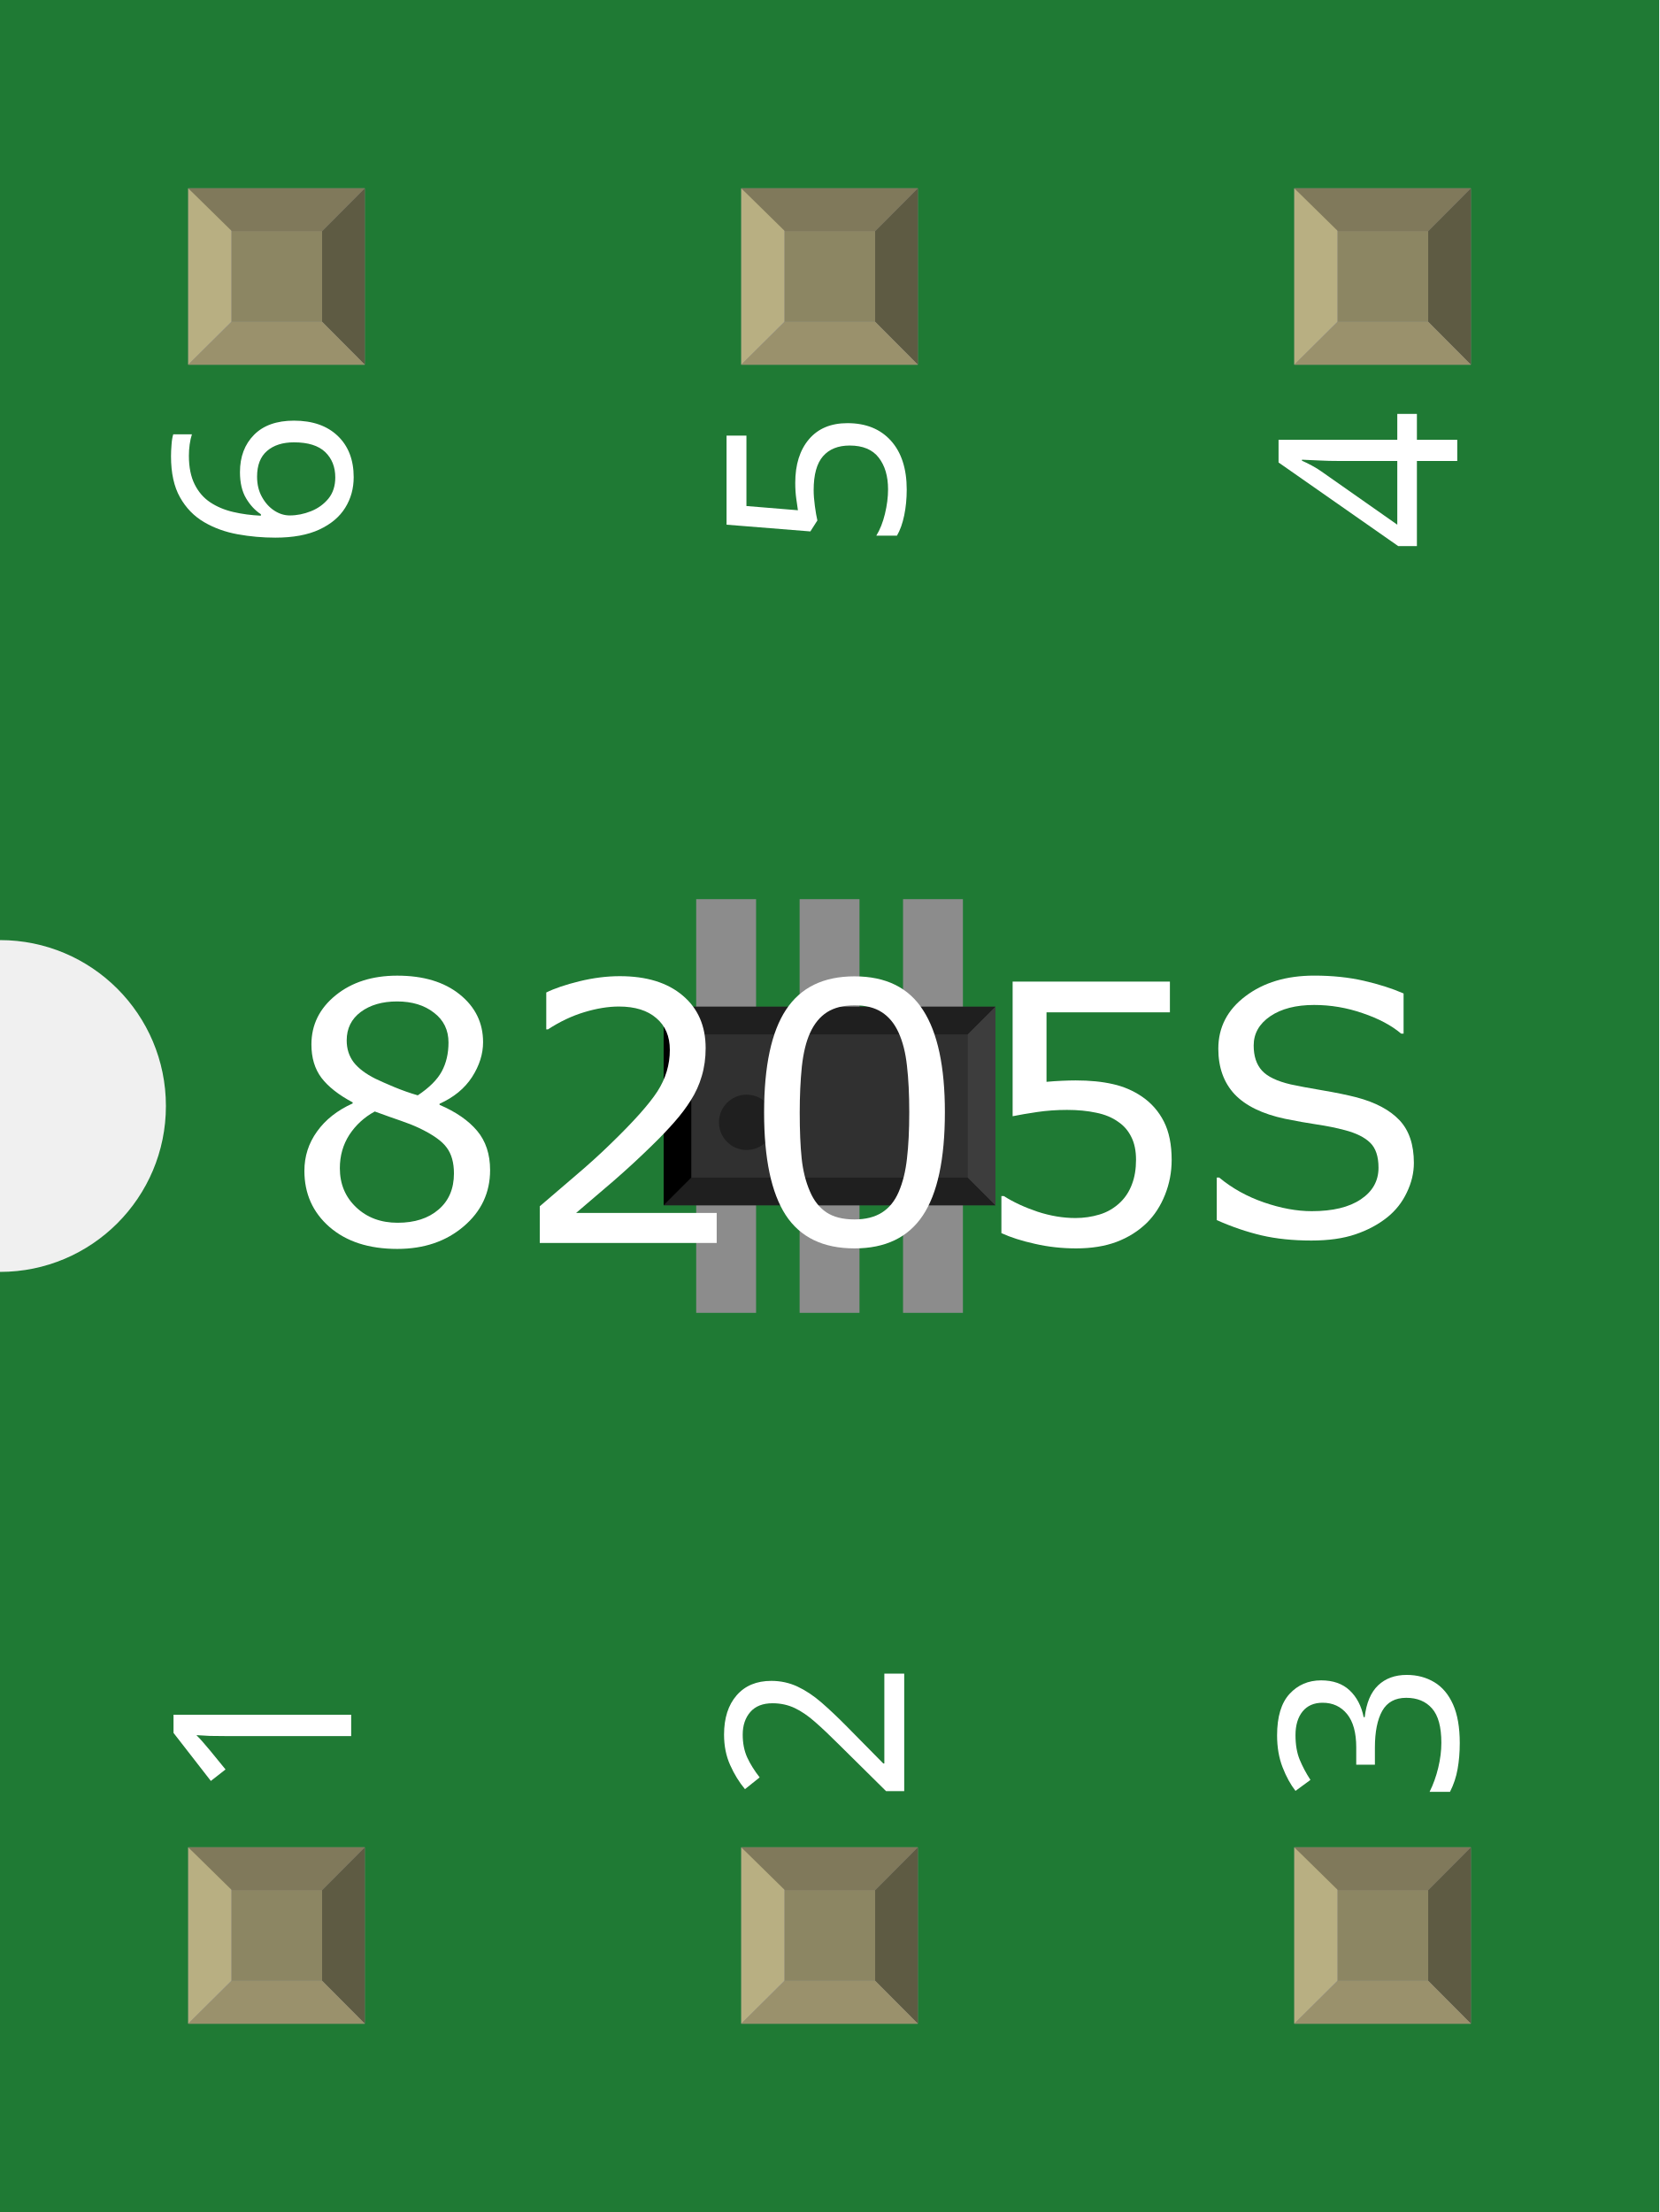
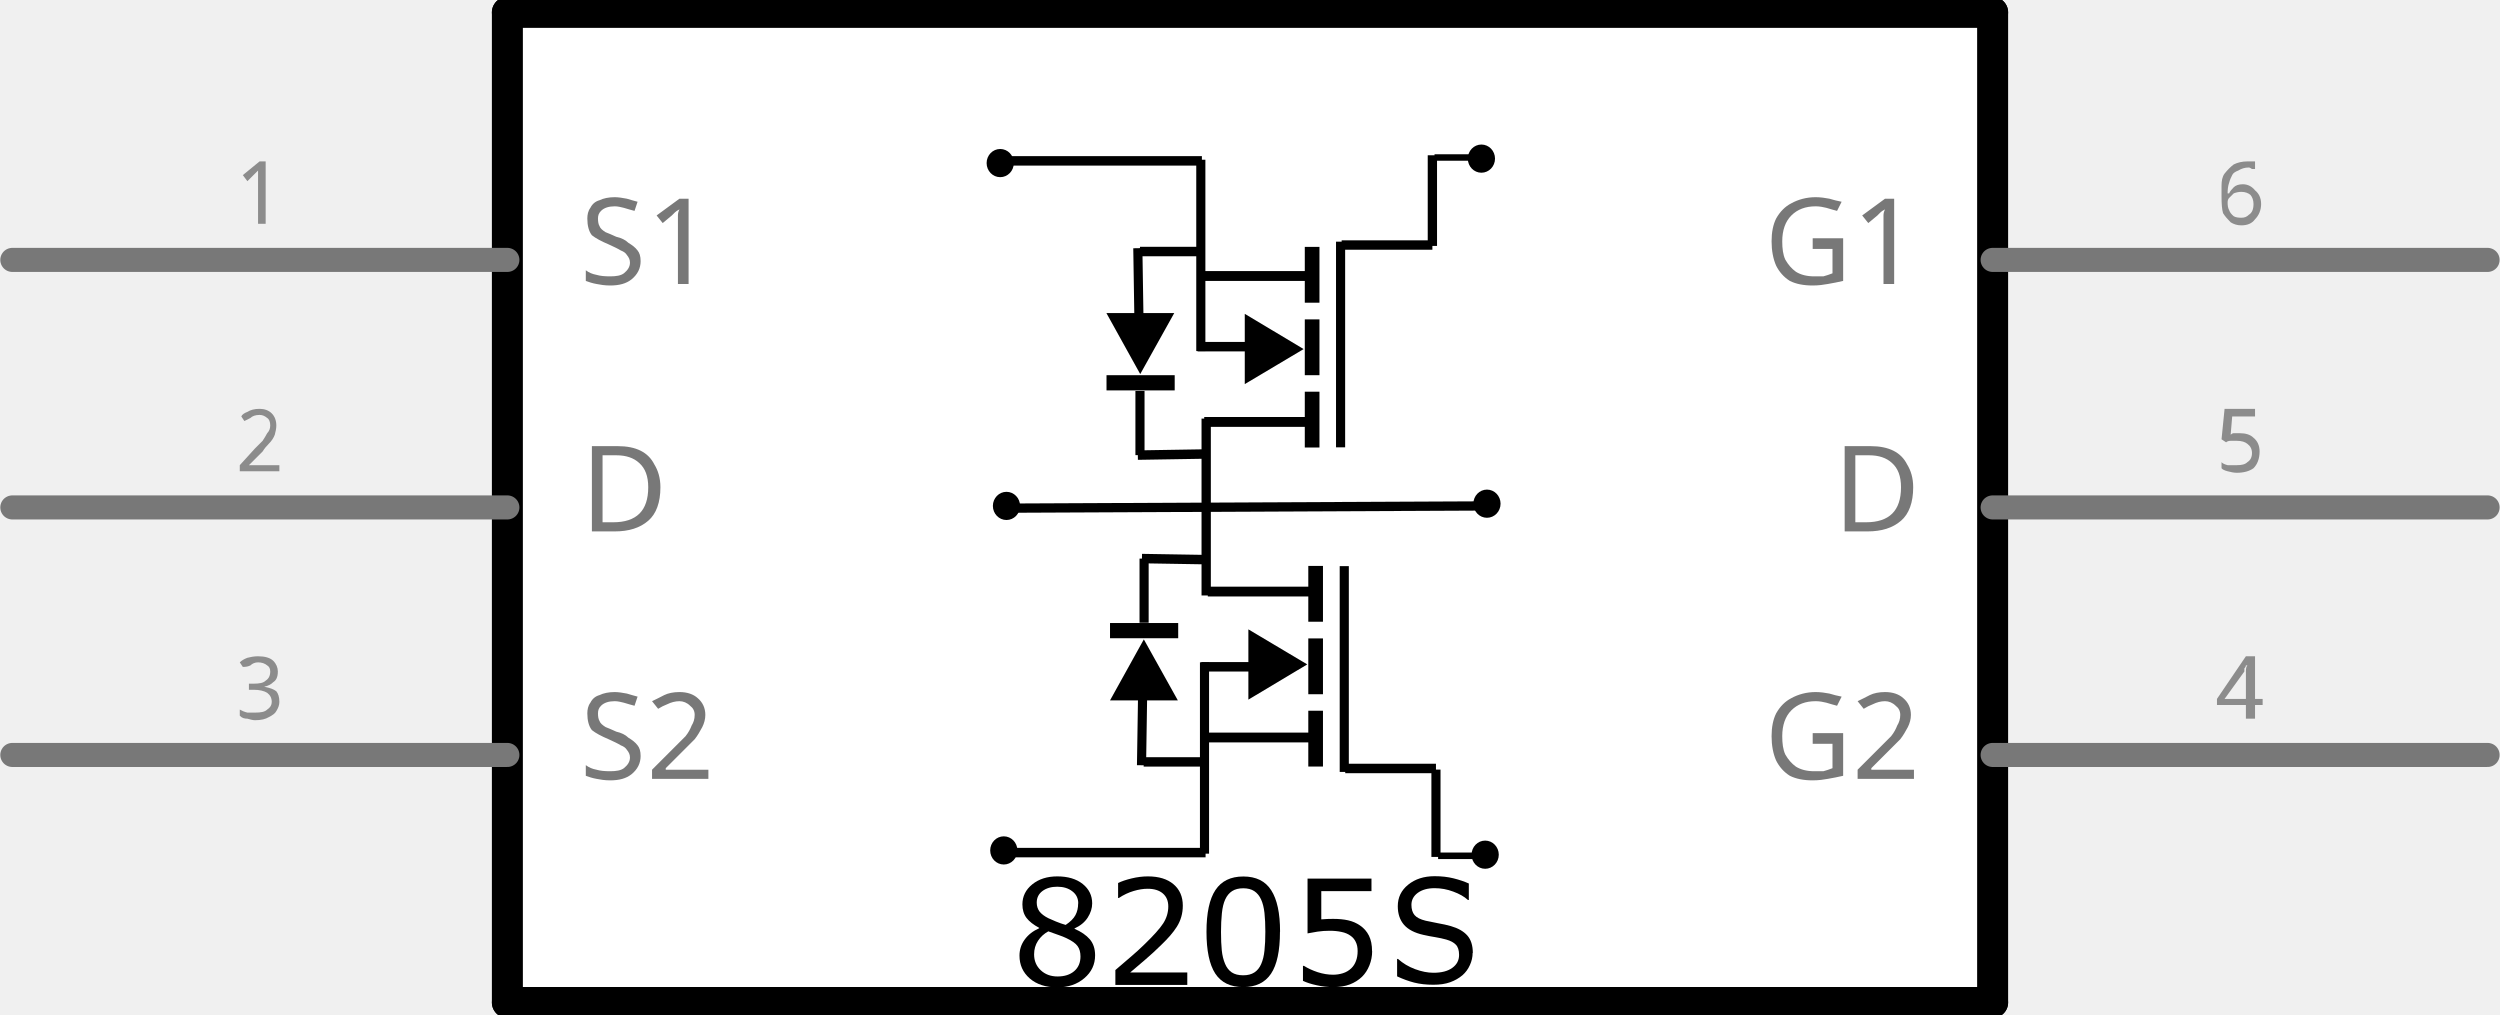
- <svg xmlns="http://www.w3.org/2000/svg" gorn="0" height="0.4in" id="svg193" version="1.2" viewBox="0 0 300 400" width="0.3in" x="0in" y="0in">
-   <defs id="defs197" />
-   <g gorn="0.1" id="breadboard">
-     <g gorn="0.1.0" id="icon">
-       <path d="M0,0L0,170A30,30 0 0 1 0,230L0,400L300,400L300,0L0,0z" fill="#1F7A34" gorn="0.1.0.0" id="path6" stroke="none" stroke-width="0" />
-       <g transform="translate(90,125.193)" id="g24">
-         <g gorn="0.1.0.1.0" id="g38">
-           <g gorn="0.1.0.1.0.0" id="g36">
-             <g transform="matrix(0.5, 0, 0, 0.5, 30, 37.4035)" id="g20">
-               <g gorn="0.1.0.1.0.0.0.0" id="g34">
-                 <g gorn="0.1.0.1.0.0.0.0.0" id="g32">
-                   <rect connectorname="3" fill="#8c8c8c" gorn="0.1.0.1.0.0.0.0.0.0" height="47.244" id="rect8" stroke="none" stroke-linecap="round" stroke-width="0" width="21.654" x="11.772" y="102.37" />
-                   <rect connectorname="2" fill="#8c8c8c" gorn="0.1.0.1.0.0.0.0.0.1" height="47.244" id="rect10" stroke="none" stroke-linecap="round" stroke-width="0" width="21.654" x="49.173" y="102.37" />
-                   <rect connectorname="1" fill="#8c8c8c" gorn="0.1.0.1.0.0.0.0.0.2" height="47.244" id="rect12" stroke="none" stroke-linecap="round" stroke-width="0" width="21.654" x="86.575" y="102.37" />
-                   <rect connectorname="6" fill="#8c8c8c" gorn="0.1.0.1.0.0.0.0.0.3" height="47.244" id="rect14" stroke="none" stroke-linecap="round" stroke-width="0" width="21.654" x="86.575" y="0" />
-                   <rect connectorname="4" fill="#8c8c8c" gorn="0.1.0.1.0.0.0.0.0.4" height="47.244" id="rect16" stroke="none" stroke-linecap="round" stroke-width="0" width="21.654" x="11.772" y="0" />
-                   <rect connectorname="5" fill="#8c8c8c" gorn="0.1.0.1.0.0.0.0.0.5" height="47.244" id="rect18" stroke="none" stroke-linecap="round" stroke-width="0" width="21.654" x="49.173" y="0" />
-                   <rect fill="#303030" gorn="0.1.0.1.0.0.0.0.0.6" height="71.811" id="rect20" stroke="none" stroke-width="0" width="120" x="0" y="38.902" />
-                   <polygon fill="#1f1f1f" gorn="0.1.0.1.0.0.0.0.0.7" id="polygon22" points="0,38.902 120,38.902 110,48.902 10,48.902" />
-                   <polygon fill="#1f1f1f" gorn="0.1.0.1.0.0.0.0.0.8" id="polygon24" points="0,110.713 120,110.713 110,100.713 10,100.713" />
-                   <polygon fill="#000000" gorn="0.1.0.1.0.0.0.0.0.9" id="polygon26" points="0,38.902 0,110.713 10,100.713 10,48.902" />
-                   <polygon fill="#3d3d3d" gorn="0.1.0.1.0.0.0.0.0.10" id="polygon28" points="120,38.902 120,110.713 110,100.713 110,48.902" />
-                   <circle cx="30" cy="80.713" fill="#1f1f1f" gorn="0.1.0.1.0.0.0.0.0.11" id="circle30" r="10" stroke="none" stroke-width="0" />
-                 </g>
-               </g>
-             </g>
-           </g>
-         </g>
+ <svg xmlns="http://www.w3.org/2000/svg" gorn="0" height="0.41in" id="svg52" version="1.2" viewBox="0 0 25.647 10.414" width="1.01in" x="0in" y="0in">
+   <defs id="defs56">
+     </defs>
+   <g gorn="0.2" id="schematic">
+     <rect class="interior rect" fill="#ffffff" gorn="0.2.0" height="10.16" id="rect4" stroke="none" stroke-width="0" width="15.24" x="5.18" y="0.124" />
+     <g aria-label="8205HA" class="text" gorn="0.2.1" id="label" style="font-size:1.499px;font-family:'Droid Sans';text-anchor:middle;stroke-width:0" transform="translate(0,8.345124)">
+       <path d="m 11.234,1.458 q 0,0.141 -0.111,0.235 -0.11,0.094 -0.277,0.094 -0.177,0 -0.283,-0.092 -0.105,-0.092 -0.105,-0.234 0,-0.091 0.053,-0.164 0.053,-0.074 0.149,-0.117 v -0.004 q -0.088,-0.047 -0.13,-0.102 -0.042,-0.056 -0.042,-0.139 0,-0.123 0.101,-0.205 0.101,-0.082 0.257,-0.082 0.163,0 0.261,0.078 0.097,0.078 0.097,0.199 0,0.074 -0.046,0.146 -0.046,0.071 -0.135,0.111 v 0.004 q 0.102,0.044 0.157,0.108 0.054,0.064 0.054,0.164 z M 11.061,0.925 q 0,-0.078 -0.061,-0.124 -0.06,-0.047 -0.154,-0.047 -0.092,0 -0.152,0.044 -0.059,0.044 -0.059,0.119 0,0.053 0.029,0.092 0.03,0.038 0.09,0.068 0.027,0.013 0.078,0.034 0.051,0.021 0.1,0.035 0.072,-0.048 0.1,-0.1 0.028,-0.052 0.028,-0.12 z m 0.023,0.546 q 0,-0.067 -0.03,-0.108 -0.029,-0.041 -0.116,-0.082 -0.034,-0.016 -0.075,-0.03 -0.041,-0.014 -0.109,-0.039 -0.066,0.036 -0.106,0.097 -0.04,0.061 -0.04,0.139 0,0.099 0.068,0.163 0.068,0.064 0.173,0.064 0.107,0 0.171,-0.055 0.064,-0.055 0.064,-0.151 z" gorn="0.2.1.0" id="path318" />
+       <path d="M 12.18,1.762 H 11.442 V 1.609 q 0.077,-0.066 0.154,-0.132 0.078,-0.066 0.144,-0.131 0.141,-0.136 0.193,-0.216 0.052,-0.081 0.052,-0.174 0,-0.085 -0.056,-0.133 -0.056,-0.048 -0.156,-0.048 -0.067,0 -0.144,0.023 -0.078,0.023 -0.152,0.072 h -0.007 v -0.154 q 0.052,-0.026 0.138,-0.047 0.087,-0.021 0.168,-0.021 0.168,0 0.263,0.081 0.095,0.081 0.095,0.219 0,0.062 -0.016,0.116 -0.015,0.053 -0.046,0.102 -0.029,0.045 -0.067,0.089 -0.038,0.044 -0.093,0.097 -0.078,0.077 -0.162,0.149 -0.083,0.072 -0.156,0.133 h 0.586 z" gorn="0.2.1.1" id="path320" />
+       <path d="m 13.131,1.216 q 0,0.294 -0.092,0.431 -0.092,0.137 -0.285,0.137 -0.196,0 -0.287,-0.139 -0.09,-0.139 -0.09,-0.428 0,-0.291 0.092,-0.429 0.092,-0.139 0.286,-0.139 0.196,0 0.286,0.141 0.091,0.141 0.091,0.425 z m -0.193,0.332 q 0.026,-0.059 0.034,-0.139 0.009,-0.081 0.009,-0.193 0,-0.111 -0.009,-0.193 -0.009,-0.082 -0.035,-0.139 -0.026,-0.056 -0.07,-0.085 -0.044,-0.029 -0.113,-0.029 -0.069,0 -0.114,0.029 -0.045,0.029 -0.071,0.086 -0.025,0.054 -0.034,0.141 -0.009,0.087 -0.009,0.191 0,0.114 0.008,0.191 0.008,0.077 0.034,0.138 0.024,0.057 0.068,0.087 0.045,0.03 0.118,0.03 0.069,0 0.114,-0.029 0.045,-0.029 0.07,-0.086 z" gorn="0.2.1.2" id="path322" />
+       <path d="m 14.077,1.415 q 0,0.076 -0.028,0.146 -0.028,0.07 -0.076,0.117 -0.053,0.051 -0.126,0.079 -0.072,0.027 -0.168,0.027 -0.089,0 -0.172,-0.019 -0.083,-0.018 -0.14,-0.045 v -0.154 h 0.01 q 0.06,0.038 0.141,0.065 0.081,0.026 0.158,0.026 0.052,0 0.1,-0.015 0.049,-0.015 0.087,-0.051 0.032,-0.031 0.048,-0.075 0.017,-0.044 0.017,-0.102 0,-0.056 -0.02,-0.095 -0.019,-0.039 -0.053,-0.062 -0.038,-0.028 -0.093,-0.039 -0.054,-0.012 -0.122,-0.012 -0.064,0 -0.124,0.009 -0.059,0.009 -0.102,0.018 V 0.671 h 0.656 v 0.128 H 13.555 V 1.089 q 0.031,-0.003 0.064,-0.004 0.033,-0.001 0.057,-0.001 0.089,0 0.155,0.015 0.067,0.015 0.122,0.053 0.059,0.04 0.091,0.104 0.032,0.064 0.032,0.16 z" gorn="0.2.1.3" id="path324" />
+       <path d="m 15.108,1.434 q 0,0.063 -0.028,0.124 -0.027,0.061 -0.076,0.104 -0.054,0.046 -0.126,0.072 -0.072,0.026 -0.173,0.026 -0.109,0 -0.196,-0.022 -0.086,-0.022 -0.176,-0.064 V 1.495 h 0.009 q 0.076,0.068 0.176,0.105 0.1,0.037 0.188,0.037 0.124,0 0.193,-0.05 0.07,-0.05 0.07,-0.133 0,-0.071 -0.033,-0.105 -0.032,-0.034 -0.099,-0.053 -0.051,-0.014 -0.11,-0.024 -0.059,-0.009 -0.125,-0.024 -0.134,-0.03 -0.198,-0.103 -0.064,-0.074 -0.064,-0.191 0,-0.135 0.107,-0.221 0.107,-0.087 0.271,-0.087 0.106,0 0.194,0.022 0.088,0.022 0.157,0.053 v 0.169 h -0.009 q -0.057,-0.052 -0.151,-0.086 -0.093,-0.035 -0.191,-0.035 -0.107,0 -0.173,0.048 -0.065,0.048 -0.065,0.123 0,0.067 0.032,0.105 0.032,0.038 0.114,0.058 0.043,0.01 0.123,0.025 0.08,0.014 0.135,0.03 0.112,0.032 0.169,0.096 0.057,0.064 0.057,0.18 z" id="path407" style="stroke-width:0" />
+     </g>
+     <g id="g12933" transform="matrix(1.836315,0,0,1.902689,-10.69937,-4.135475)">
+       <rect style="opacity:1;fill:#000000;fill-rule:evenodd;stroke-width:0.204;stroke-linejoin:round;stroke-miterlimit:3.9" id="rect1339" width="0.082" height="0.301" x="13.116" y="3.505" />
+       <rect style="font-size:1.499px;font-family:'Droid Sans';text-anchor:middle;fill:#000000;fill-rule:evenodd;stroke-width:0.204;stroke-linejoin:round;stroke-miterlimit:3.9" id="rect1339-6" width="0.082" height="0.301" x="13.116" y="4.286" />
+       <rect style="font-size:1.499px;font-family:'Droid Sans';text-anchor:middle;fill:#000000;fill-rule:evenodd;stroke-width:0.204;stroke-linejoin:round;stroke-miterlimit:3.9" id="rect1339-3" width="0.082" height="0.301" x="13.116" y="3.896" />
+       <path style="opacity:1;fill:#000000;fill-rule:evenodd;stroke-width:0.254;stroke-linejoin:round;stroke-miterlimit:3.9" id="path1480" d="M 7.809,-4.548 7.48,-4.359 V -4.738 Z" transform="translate(5.300585,8.604099)" />
+       <rect style="font-size:1.499px;font-family:'Droid Sans';text-anchor:middle;fill:#000000;fill-rule:evenodd;stroke-width:0.23;stroke-linejoin:round;stroke-miterlimit:3.9" id="rect1339-3-0" width="0.082" height="0.381" x="4.197" y="-12.389" transform="rotate(90)" />
+       <path style="font-size:1.499px;font-family:'Droid Sans';text-anchor:middle;fill:#000000;fill-rule:evenodd;stroke-width:0.254;stroke-linejoin:round;stroke-miterlimit:3.9" id="path1480-9" d="M 7.809,-4.548 7.48,-4.359 V -4.738 Z" transform="rotate(90,5.6332,2.015225)" />
+       <path style="opacity:1;fill:#000000;fill-rule:evenodd;stroke:#000000;stroke-width:0.051;stroke-linejoin:round;stroke-miterlimit:3.9;stroke-dasharray:none" d="M 12.535,3.035 V 4.067" id="path1835" />
+       <path style="opacity:1;fill:#000000;fill-rule:evenodd;stroke:#000000;stroke-width:0.051;stroke-linejoin:round;stroke-miterlimit:3.9;stroke-dasharray:none" d="m 12.517,4.043 h 0.286" id="path2401" />
+       <path style="opacity:1;fill:#000000;fill-rule:evenodd;stroke:#000000;stroke-width:0.051;stroke-linejoin:round;stroke-miterlimit:3.9;stroke-dasharray:none" d="m 12.541,3.041 h -1.115" id="path4690" />
+       <path style="opacity:1;fill:#000000;fill-rule:evenodd;stroke:#000000;stroke-width:0.051;stroke-linejoin:round;stroke-miterlimit:3.9;stroke-dasharray:none" d="M 13.316,3.477 V 4.586" id="path4692" />
+       <path style="opacity:1;fill:#000000;fill-rule:evenodd;stroke:#000000;stroke-width:0.051;stroke-linejoin:round;stroke-miterlimit:3.9;stroke-dasharray:none" d="M 12.529,3.53 H 12.195" id="path6199" />
+       <path style="opacity:1;fill:#000000;fill-rule:evenodd;stroke:#000000;stroke-width:0.051;stroke-linejoin:round;stroke-miterlimit:3.9;stroke-dasharray:none" d="m 12.183,3.512 0.006,0.37" id="path6203" />
+       <path style="opacity:1;fill:#000000;fill-rule:evenodd;stroke:#000000;stroke-width:0.051;stroke-linejoin:round;stroke-miterlimit:3.9;stroke-dasharray:none" d="m 13.322,3.495 h 0.507" id="path7712" />
+       <path style="opacity:1;fill:#000000;fill-rule:evenodd;stroke:#000000;stroke-width:0.052;stroke-linejoin:round;stroke-miterlimit:3.9;stroke-dasharray:none" d="M 13.829,3.5 V 3.011" id="path7716" />
+       <path style="opacity:1;fill:#000000;fill-rule:evenodd;stroke:#000000;stroke-width:0.035;stroke-linejoin:round;stroke-miterlimit:3.9;stroke-dasharray:none" d="m 13.841,3.023 h 0.239" id="path7718" />
+       <circle id="path8504" style="fill:#000000;stroke:none;stroke-width:0.265" cx="11.414" cy="3.053" r="0.076" />
+       <circle id="path8506" style="fill:#000000;stroke:none;stroke-width:0.265" cx="14.103" cy="3.029" r="0.076" />
+       <path style="opacity:1;fill:#000000;fill-rule:evenodd;stroke:#000000;stroke-width:0.053;stroke-linejoin:round;stroke-miterlimit:3.9;stroke-dasharray:none" d="m 12.553,3.662 h 0.567" id="path9294" />
+       <path style="fill:#000000;fill-rule:evenodd;stroke:#000000;stroke-width:0.053;stroke-linejoin:round;stroke-miterlimit:3.9;stroke-dasharray:none" d="m 12.554,4.449 h 0.567" id="path9294-7" />
+       <g aria-label="8205HA" class="text" gorn="0.2.1" id="label-2" style="font-size:1.499px;font-family:'Droid Sans';text-anchor:middle;stroke-width:0" transform="translate(-3.618414,-4.155384)">
+         <rect style="opacity:1;fill:#000000;fill-rule:evenodd;stroke-width:0.204;stroke-linejoin:round;stroke-miterlimit:3.9" id="rect1339-68" width="0.082" height="0.301" x="16.754" y="-10.463" transform="scale(1,-1)" />
+         <rect style="font-size:1.499px;font-family:'Droid Sans';text-anchor:middle;fill:#000000;fill-rule:evenodd;stroke-width:0.204;stroke-linejoin:round;stroke-miterlimit:3.9" id="rect1339-6-3" width="0.082" height="0.301" x="16.754" y="-9.682" transform="scale(1,-1)" />
+         <rect style="font-size:1.499px;font-family:'Droid Sans';text-anchor:middle;fill:#000000;fill-rule:evenodd;stroke-width:0.204;stroke-linejoin:round;stroke-miterlimit:3.9" id="rect1339-3-1" width="0.082" height="0.301" x="16.754" y="-10.073" transform="scale(1,-1)" />
+         <path style="opacity:1;fill:#000000;fill-rule:evenodd;stroke-width:0.254;stroke-linejoin:round;stroke-miterlimit:3.9" id="path1480-99" d="M 7.809,-4.548 7.48,-4.359 V -4.738 Z" transform="matrix(1,0,0,-1,8.939156,5.364121)" />
+         <rect style="font-size:1.499px;font-family:'Droid Sans';text-anchor:middle;fill:#000000;fill-rule:evenodd;stroke-width:0.23;stroke-linejoin:round;stroke-miterlimit:3.9" id="rect1339-3-0-3" width="0.082" height="0.381" x="-9.771" y="-16.027" transform="matrix(0,-1,-1,0,0,0)" />
+         <path style="font-size:1.499px;font-family:'Droid Sans';text-anchor:middle;fill:#000000;fill-rule:evenodd;stroke-width:0.254;stroke-linejoin:round;stroke-miterlimit:3.9" id="path1480-9-0" d="M 7.809,-4.548 7.48,-4.359 V -4.738 Z" transform="matrix(0,-1,-1,0,11.287,17.5862)" />
+         <path style="opacity:1;fill:#000000;fill-rule:evenodd;stroke:#000000;stroke-width:0.051;stroke-linejoin:round;stroke-miterlimit:3.9;stroke-dasharray:none" d="M 16.174,10.933 V 9.901" id="path1835-4" />
+         <path style="opacity:1;fill:#000000;fill-rule:evenodd;stroke:#000000;stroke-width:0.051;stroke-linejoin:round;stroke-miterlimit:3.9;stroke-dasharray:none" d="m 16.156,9.925 h 0.286" id="path2401-3" />
+         <path style="opacity:1;fill:#000000;fill-rule:evenodd;stroke:#000000;stroke-width:0.051;stroke-linejoin:round;stroke-miterlimit:3.9;stroke-dasharray:none" d="m 16.18,10.927 h -1.115" id="path4690-1" />
+         <path style="opacity:1;fill:#000000;fill-rule:evenodd;stroke:#000000;stroke-width:0.051;stroke-linejoin:round;stroke-miterlimit:3.9;stroke-dasharray:none" d="M 16.955,10.492 V 9.382" id="path4692-6" />
+         <path style="opacity:1;fill:#000000;fill-rule:evenodd;stroke:#000000;stroke-width:0.051;stroke-linejoin:round;stroke-miterlimit:3.9;stroke-dasharray:none" d="M 16.168,10.438 H 15.834" id="path6199-2" />
+         <path style="opacity:1;fill:#000000;fill-rule:evenodd;stroke:#000000;stroke-width:0.051;stroke-linejoin:round;stroke-miterlimit:3.9;stroke-dasharray:none" d="m 15.822,10.456 0.006,-0.37" id="path6203-1" />
      </g>
-       <g aria-label="8205HA" gorn="0.1.0.2" id="label" style="font-size:65px;font-family:OCRA;fill:#ffffff;stroke-width:0" transform="translate(20.25316,-0.3894839)">
-         <path d="m 68.366,211.983 q 0,6.125 -4.792,10.188 -4.761,4.062 -11.997,4.062 -7.681,0 -12.251,-3.967 -4.539,-3.967 -4.539,-10.156 0,-3.936 2.285,-7.109 2.285,-3.206 6.443,-5.078 v -0.19 q -3.809,-2.031 -5.649,-4.443 -1.809,-2.412 -1.809,-6.03 0,-5.332 4.38,-8.887 4.38,-3.555 11.14,-3.555 7.078,0 11.299,3.396 4.221,3.396 4.221,8.633 0,3.206 -2,6.316 -2,3.079 -5.872,4.824 v 0.19 q 4.443,1.904 6.792,4.697 2.349,2.793 2.349,7.109 z m -7.522,-23.074 q 0,-3.396 -2.634,-5.396 -2.603,-2.031 -6.665,-2.031 -3.999,0 -6.57,1.904 -2.539,1.904 -2.539,5.142 0,2.285 1.27,3.967 1.301,1.65 3.904,2.952 1.174,0.571 3.364,1.492 2.222,0.92 4.316,1.523 3.142,-2.095 4.348,-4.348 1.206,-2.253 1.206,-5.205 z m 0.984,23.677 q 0,-2.92 -1.301,-4.666 -1.27,-1.777 -5.015,-3.555 -1.492,-0.698 -3.269,-1.301 -1.777,-0.603 -4.729,-1.682 -2.856,1.555 -4.602,4.221 -1.714,2.666 -1.714,6.03 0,4.285 2.952,7.078 2.952,2.793 7.49,2.793 4.634,0 7.395,-2.38 2.793,-2.38 2.793,-6.538 z" gorn="0.1.0.2.0" id="path384" />
-         <path d="M 109.341,225.154 H 77.348 v -6.633 q 3.333,-2.856 6.665,-5.713 3.364,-2.856 6.252,-5.681 6.094,-5.903 8.347,-9.363 2.253,-3.491 2.253,-7.522 0,-3.682 -2.444,-5.745 -2.412,-2.095 -6.76,-2.095 -2.888,0 -6.252,1.016 -3.364,1.016 -6.57,3.11 h -0.317 v -6.665 q 2.253,-1.111 5.999,-2.031 3.777,-0.92 7.3,-0.92 7.268,0 11.394,3.523 4.126,3.491 4.126,9.49 0,2.698 -0.698,5.046 -0.667,2.317 -2,4.412 -1.238,1.968 -2.92,3.872 -1.65,1.904 -4.031,4.221 -3.396,3.333 -7.014,6.475 -3.618,3.11 -6.76,5.776 h 25.422 z" gorn="0.1.0.2.1" id="path386" />
-         <path d="m 150.6,201.509 q 0,12.727 -3.999,18.694 -3.967,5.935 -12.346,5.935 -8.506,0 -12.441,-6.03 -3.904,-6.03 -3.904,-18.535 0,-12.6 3.967,-18.599 3.967,-6.03 12.378,-6.03 8.506,0 12.41,6.125 3.936,6.094 3.936,18.44 z m -8.347,14.409 q 1.111,-2.571 1.492,-6.03 0.413,-3.491 0.413,-8.379 0,-4.824 -0.413,-8.379 -0.381,-3.555 -1.523,-6.03 -1.111,-2.444 -3.047,-3.682 -1.904,-1.238 -4.919,-1.238 -2.983,0 -4.951,1.238 -1.936,1.238 -3.079,3.745 -1.079,2.349 -1.492,6.125 -0.381,3.777 -0.381,8.284 0,4.951 0.349,8.284 0.349,3.333 1.492,5.967 1.047,2.476 2.952,3.777 1.936,1.301 5.11,1.301 2.983,0 4.951,-1.238 1.968,-1.238 3.047,-3.745 z" gorn="0.1.0.2.2" id="path388" />
-         <path d="m 191.606,210.142 q 0,3.301 -1.206,6.316 -1.206,3.015 -3.301,5.078 -2.285,2.222 -5.459,3.428 -3.142,1.174 -7.3,1.174 -3.872,0 -7.458,-0.825 -3.586,-0.793 -6.062,-1.936 v -6.697 h 0.444 q 2.603,1.65 6.094,2.825 3.491,1.143 6.855,1.143 2.253,0 4.348,-0.635 2.126,-0.635 3.777,-2.222 1.396,-1.365 2.095,-3.269 0.73,-1.904 0.73,-4.412 0,-2.444 -0.857,-4.126 -0.825,-1.682 -2.317,-2.698 -1.65,-1.206 -4.031,-1.682 -2.349,-0.508 -5.269,-0.508 -2.793,0 -5.396,0.381 -2.571,0.381 -4.443,0.762 v -24.343 h 28.438 v 5.554 h -22.312 v 12.568 q 1.365,-0.127 2.793,-0.19 1.428,-0.064 2.476,-0.064 3.84,0 6.729,0.667 2.888,0.635 5.3,2.285 2.539,1.746 3.936,4.507 1.396,2.761 1.396,6.919 z" gorn="0.1.0.2.3" id="path390" />
-         <path d="m 235.403,210.684 q 0,2.701 -1.273,5.34 -1.242,2.639 -3.508,4.471 -2.484,1.987 -5.806,3.105 -3.291,1.118 -7.948,1.118 -4.999,0 -9.004,-0.931 -3.974,-0.931 -8.103,-2.763 v -7.7 h 0.435 q 3.508,2.918 8.103,4.502 4.595,1.583 8.631,1.583 5.713,0 8.88,-2.142 3.198,-2.142 3.198,-5.713 0,-3.074 -1.521,-4.533 -1.49,-1.459 -4.564,-2.266 -2.329,-0.621 -5.061,-1.025 -2.701,-0.404 -5.744,-1.025 -6.147,-1.304 -9.128,-4.44 -2.949,-3.167 -2.949,-8.228 0,-5.806 4.905,-9.5 4.905,-3.726 12.45,-3.726 4.874,0 8.942,0.931 4.067,0.931 7.203,2.297 v 7.265 h -0.435 q -2.639,-2.235 -6.955,-3.695 -4.285,-1.49 -8.786,-1.49 -4.937,0 -7.948,2.049 -2.981,2.049 -2.981,5.278 0,2.887 1.49,4.533 1.49,1.646 5.247,2.515 1.987,0.435 5.651,1.056 3.664,0.621 6.209,1.273 5.154,1.366 7.762,4.129 2.608,2.763 2.608,7.731 z" id="path591" />
-       </g>
-       <g transform="translate(63.5,326.05)" id="g41">
-         <g gorn="0.1.0.3.0" id="g49">
-           <g gorn="0.1.0.3.0.0" id="g47">
-             <g transform="rotate(-90)" id="g37">
-               <g gorn="0.1.0.3.0.0.0.0" id="g45">
-                 <g gorn="0.1.0.3.0.0.0.0.0" id="g43">
-                   <text fill="white" font-family="OCRA" font-size="45" gorn="0.1.0.3.0.0.0.0.0.0" id="text41" stroke="none" stroke-width="0" text-anchor="start" x="0" y="0">1</text>
-                 </g>
-               </g>
-             </g>
-           </g>
-         </g>
-       </g>
-       <g transform="translate(63.5,73.95)" id="g50">
-         <g gorn="0.1.0.4.0" id="g59">
-           <g gorn="0.1.0.4.0.0" id="g57">
-             <g transform="rotate(-90)" id="g46">
-               <g gorn="0.1.0.4.0.0.0.0" id="g55">
-                 <g gorn="0.1.0.4.0.0.0.0.0" id="g53">
-                   <text fill="white" font-family="OCRA" font-size="45" gorn="0.1.0.4.0.0.0.0.0.0" id="text51" stroke="none" stroke-width="0" text-anchor="end" x="0" y="0">6</text>
-                 </g>
-               </g>
-             </g>
-           </g>
-         </g>
-       </g>
-       <g transform="translate(163.5,326.05)" id="g60">
-         <g gorn="0.1.0.5.0" id="g69">
-           <g gorn="0.1.0.5.0.0" id="g67">
-             <g transform="rotate(-90)" id="g56">
-               <g gorn="0.1.0.5.0.0.0.0" id="g65">
-                 <g gorn="0.1.0.5.0.0.0.0.0" id="g63">
-                   <text fill="white" font-family="OCRA" font-size="45" gorn="0.1.0.5.0.0.0.0.0.0" id="text61" stroke="none" stroke-width="0" text-anchor="start" x="0" y="0">2</text>
-                 </g>
-               </g>
-             </g>
-           </g>
-         </g>
-       </g>
-       <g transform="translate(163.5,73.95)" id="g70">
-         <g gorn="0.1.0.6.0" id="g79">
-           <g gorn="0.1.0.6.0.0" id="g77">
-             <g transform="rotate(-90)" id="g66">
-               <g gorn="0.1.0.6.0.0.0.0" id="g75">
-                 <g gorn="0.1.0.6.0.0.0.0.0" id="g73">
-                   <text fill="white" font-family="OCRA" font-size="45" gorn="0.1.0.6.0.0.0.0.0.0" id="text71" stroke="none" stroke-width="0" text-anchor="end" x="0" y="0">5</text>
-                 </g>
-               </g>
-             </g>
-           </g>
-         </g>
-       </g>
-       <g transform="translate(263.5,326.05)" id="g80">
-         <g gorn="0.1.0.7.0" id="g89">
-           <g gorn="0.1.0.7.0.0" id="g87">
-             <g transform="rotate(-90)" id="g76">
-               <g gorn="0.1.0.7.0.0.0.0" id="g85">
-                 <g gorn="0.1.0.7.0.0.0.0.0" id="g83">
-                   <text fill="white" font-family="OCRA" font-size="45" gorn="0.1.0.7.0.0.0.0.0.0" id="text81" stroke="none" stroke-width="0" text-anchor="start" x="0" y="0">3</text>
-                 </g>
-               </g>
-             </g>
-           </g>
-         </g>
-       </g>
-       <g transform="translate(263.5,73.95)" id="g90">
-         <g gorn="0.1.0.8.0" id="g99">
-           <g gorn="0.1.0.8.0.0" id="g97">
-             <g transform="rotate(-90)" id="g86">
-               <g gorn="0.1.0.8.0.0.0.0" id="g95">
-                 <g gorn="0.1.0.8.0.0.0.0.0" id="g93">
-                   <text fill="white" font-family="OCRA" font-size="45" gorn="0.1.0.8.0.0.0.0.0.0" id="text91" stroke="none" stroke-width="0" text-anchor="end" x="0" y="0">4</text>
-                 </g>
-               </g>
-             </g>
-           </g>
-         </g>
-       </g>
+       <path style="fill:#000000;fill-rule:evenodd;stroke:#000000;stroke-width:0.051;stroke-linejoin:round;stroke-miterlimit:3.9;stroke-dasharray:none" d="M 13.342,6.318 H 13.849" id="path7712-8" />
+       <path style="fill:#000000;fill-rule:evenodd;stroke:#000000;stroke-width:0.051;stroke-linejoin:round;stroke-miterlimit:3.9;stroke-dasharray:none" d="M 13.849,6.324 V 6.795" id="path7716-7" />
+       <path style="fill:#000000;fill-rule:evenodd;stroke:#000000;stroke-width:0.035;stroke-linejoin:round;stroke-miterlimit:3.9;stroke-dasharray:none" d="m 13.861,6.789 h 0.239" id="path7718-9" />
+       <circle id="path8504-3" style="fill:#000000;stroke:none;stroke-width:0.265" cx="11.434" cy="-6.76" r="0.076" transform="scale(1,-1)" />
+       <circle id="path8506-0" style="fill:#000000;stroke:none;stroke-width:0.265" cx="14.124" cy="-6.783" r="0.076" transform="scale(1,-1)" />
+       <path style="fill:#000000;fill-rule:evenodd;stroke:#000000;stroke-width:0.053;stroke-linejoin:round;stroke-miterlimit:3.9;stroke-dasharray:none" d="m 12.573,6.151 h 0.567" id="path9294-0" />
+       <path style="fill:#000000;fill-rule:evenodd;stroke:#000000;stroke-width:0.053;stroke-linejoin:round;stroke-miterlimit:3.9;stroke-dasharray:none" d="m 12.574,5.364 h 0.567" id="path9294-7-9" />
+       <path style="opacity:1;fill:#000000;fill-rule:evenodd;stroke:#000000;stroke-width:0.05;stroke-linejoin:round;stroke-miterlimit:3.9;stroke-dasharray:none" d="m 11.469,4.914 2.688,-0.012" id="path11853" />
+       <circle id="path11857" style="fill:#000000;stroke:none;stroke-width:0.265" cx="11.449" cy="4.902" r="0.076" />
+       <circle id="path11859" style="fill:#000000;stroke:none;stroke-width:0.265" cx="14.134" cy="4.89" r="0.076" />
+       <path style="opacity:1;fill:#000000;fill-rule:evenodd;stroke:#000000;stroke-width:0.052;stroke-linejoin:round;stroke-miterlimit:3.9;stroke-dasharray:none" d="M 12.565,4.431 V 5.385" id="path11861" />
+       <path style="opacity:1;fill:#000000;fill-rule:evenodd;stroke:#000000;stroke-width:0.051;stroke-linejoin:round;stroke-miterlimit:3.9;stroke-dasharray:none" d="m 12.195,4.282 v 0.346" id="path12679" />
+       <path style="opacity:1;fill:#000000;fill-rule:evenodd;stroke:#000000;stroke-width:0.051;stroke-linejoin:round;stroke-miterlimit:3.9;stroke-dasharray:none" d="m 12.183,4.628 0.376,-0.006" id="path12681" />
+       <path style="fill:#000000;fill-rule:evenodd;stroke:#000000;stroke-width:0.051;stroke-linejoin:round;stroke-miterlimit:3.9;stroke-dasharray:none" d="M 12.218,5.532 V 5.186" id="path12679-4" />
+       <path style="fill:#000000;fill-rule:evenodd;stroke:#000000;stroke-width:0.051;stroke-linejoin:round;stroke-miterlimit:3.9;stroke-dasharray:none" d="m 12.206,5.186 0.376,0.006" id="path12681-0" />
    </g>
-     <g transform="translate(34.035,334.05)" id="g101">
-       <g gorn="0.1.1.0" id="g115">
-         <g gorn="0.1.1.0.0" id="g113">
-           <rect fill="#8D8C8C" gorn="0.1.1.0.0.0" height="31.9" id="connector0pin" width="31.93" x="0" y="0" />
-           <rect fill="#8C8663" gorn="0.1.1.0.0.1" height="16.415" id="rect103" width="16.444" x="7.792" y="7.735" />
-           <polygon fill="#B8AF82" gorn="0.1.1.0.0.2" id="polygon105" points="0,31.9,7.792,24.137,7.792,6.972,0,0" />
-           <polygon fill="#80795B" gorn="0.1.1.0.0.3" id="polygon107" points="24.208,7.763,7.903,7.763,0,0,31.93,0" />
-           <polygon fill="#5E5B43" gorn="0.1.1.0.0.4" id="polygon109" points="24.208,24.137,24.208,7.763,31.93,0,31.93,31.9" />
-           <polygon fill="#9A916C" gorn="0.1.1.0.0.5" id="polygon111" points="0,31.9,7.875,24.137,24.208,24.137,31.93,31.9" />
-         </g>
-       </g>
-     </g>
-     <g transform="translate(34.035,34.05)" id="g111">
-       <g gorn="0.1.2.0" id="g130">
-         <g gorn="0.1.2.0.0" id="g128">
-           <rect fill="#8D8C8C" gorn="0.1.2.0.0.0" height="31.9" id="connector5pin" width="31.93" x="0" y="0" />
-           <rect fill="#8C8663" gorn="0.1.2.0.0.1" height="16.415" id="rect118" width="16.444" x="7.792" y="7.735" />
-           <polygon fill="#B8AF82" gorn="0.1.2.0.0.2" id="polygon120" points="0,31.9,7.792,24.137,7.792,6.972,0,0" />
-           <polygon fill="#80795B" gorn="0.1.2.0.0.3" id="polygon122" points="24.208,7.763,7.903,7.763,0,0,31.93,0" />
-           <polygon fill="#5E5B43" gorn="0.1.2.0.0.4" id="polygon124" points="24.208,24.137,24.208,7.763,31.93,0,31.93,31.9" />
-           <polygon fill="#9A916C" gorn="0.1.2.0.0.5" id="polygon126" points="0,31.9,7.875,24.137,24.208,24.137,31.93,31.9" />
-         </g>
-       </g>
-     </g>
-     <g transform="translate(134.035,334.05)" id="g121">
-       <g gorn="0.1.3.0" id="g145">
-         <g gorn="0.1.3.0.0" id="g143">
-           <rect fill="#8D8C8C" gorn="0.1.3.0.0.0" height="31.9" id="connector1pin" width="31.93" x="0" y="0" />
-           <rect fill="#8C8663" gorn="0.1.3.0.0.1" height="16.415" id="rect133" width="16.444" x="7.792" y="7.735" />
-           <polygon fill="#B8AF82" gorn="0.1.3.0.0.2" id="polygon135" points="0,31.9,7.792,24.137,7.792,6.972,0,0" />
-           <polygon fill="#80795B" gorn="0.1.3.0.0.3" id="polygon137" points="24.208,7.763,7.903,7.763,0,0,31.93,0" />
-           <polygon fill="#5E5B43" gorn="0.1.3.0.0.4" id="polygon139" points="24.208,24.137,24.208,7.763,31.93,0,31.93,31.9" />
-           <polygon fill="#9A916C" gorn="0.1.3.0.0.5" id="polygon141" points="0,31.9,7.875,24.137,24.208,24.137,31.93,31.9" />
-         </g>
-       </g>
-     </g>
-     <g transform="translate(134.035,34.05)" id="g131">
-       <g gorn="0.1.4.0" id="g160">
-         <g gorn="0.1.4.0.0" id="g158">
-           <rect fill="#8D8C8C" gorn="0.1.4.0.0.0" height="31.9" id="connector4pin" width="31.93" x="0" y="0" />
-           <rect fill="#8C8663" gorn="0.1.4.0.0.1" height="16.415" id="rect148" width="16.444" x="7.792" y="7.735" />
-           <polygon fill="#B8AF82" gorn="0.1.4.0.0.2" id="polygon150" points="0,31.9,7.792,24.137,7.792,6.972,0,0" />
-           <polygon fill="#80795B" gorn="0.1.4.0.0.3" id="polygon152" points="24.208,7.763,7.903,7.763,0,0,31.93,0" />
-           <polygon fill="#5E5B43" gorn="0.1.4.0.0.4" id="polygon154" points="24.208,24.137,24.208,7.763,31.93,0,31.93,31.9" />
-           <polygon fill="#9A916C" gorn="0.1.4.0.0.5" id="polygon156" points="0,31.9,7.875,24.137,24.208,24.137,31.93,31.9" />
-         </g>
-       </g>
-     </g>
-     <g transform="translate(234.035,334.05)" id="g141">
-       <g gorn="0.1.5.0" id="g175">
-         <g gorn="0.1.5.0.0" id="g173">
-           <rect fill="#8D8C8C" gorn="0.1.5.0.0.0" height="31.9" id="connector2pin" width="31.93" x="0" y="0" />
-           <rect fill="#8C8663" gorn="0.1.5.0.0.1" height="16.415" id="rect163" width="16.444" x="7.792" y="7.735" />
-           <polygon fill="#B8AF82" gorn="0.1.5.0.0.2" id="polygon165" points="0,31.9,7.792,24.137,7.792,6.972,0,0" />
-           <polygon fill="#80795B" gorn="0.1.5.0.0.3" id="polygon167" points="24.208,7.763,7.903,7.763,0,0,31.93,0" />
-           <polygon fill="#5E5B43" gorn="0.1.5.0.0.4" id="polygon169" points="24.208,24.137,24.208,7.763,31.93,0,31.93,31.9" />
-           <polygon fill="#9A916C" gorn="0.1.5.0.0.5" id="polygon171" points="0,31.9,7.875,24.137,24.208,24.137,31.93,31.9" />
-         </g>
-       </g>
-     </g>
-     <g transform="translate(234.035,34.05)" id="g151">
-       <g gorn="0.1.6.0" id="g190">
-         <g gorn="0.1.6.0.0" id="g188">
-           <rect fill="#8D8C8C" gorn="0.1.6.0.0.0" height="31.9" id="connector3pin" width="31.93" x="0" y="0" />
-           <rect fill="#8C8663" gorn="0.1.6.0.0.1" height="16.415" id="rect178" width="16.444" x="7.792" y="7.735" />
-           <polygon fill="#B8AF82" gorn="0.1.6.0.0.2" id="polygon180" points="0,31.9,7.792,24.137,7.792,6.972,0,0" />
-           <polygon fill="#80795B" gorn="0.1.6.0.0.3" id="polygon182" points="24.208,7.763,7.903,7.763,0,0,31.93,0" />
-           <polygon fill="#5E5B43" gorn="0.1.6.0.0.4" id="polygon184" points="24.208,24.137,24.208,7.763,31.93,0,31.93,31.9" />
-           <polygon fill="#9A916C" gorn="0.1.6.0.0.5" id="polygon186" points="0,31.9,7.875,24.137,24.208,24.137,31.93,31.9" />
-         </g>
-       </g>
-     </g>
+     <line class="other" gorn="0.2.2" id="line7" stroke="#000000" stroke-linecap="round" stroke-width="0.318" x1="5.203" x2="20.444" y1="10.287" y2="10.287" />
+     <line class="other" gorn="0.2.3" id="line9" stroke="#000000" stroke-linecap="round" stroke-width="0.318" x1="20.444" x2="20.444" y1="10.287" y2="0.127" />
+     <line class="other" gorn="0.2.4" id="line11" stroke="#000000" stroke-linecap="round" stroke-width="0.318" x1="20.444" x2="5.203" y1="0.127" y2="0.127" />
+     <line class="other" gorn="0.2.5" id="line13" stroke="#000000" stroke-linecap="round" stroke-width="0.318" x1="5.203" x2="5.203" y1="0.127" y2="10.287" />
+     <line class="pin" connectorname="VOUT" gorn="0.2.6" id="connector0pin" stroke="#787878" stroke-linecap="round" stroke-width="0.247" x1="0.123" x2="5.203" y1="2.667" y2="2.667" />
+     <rect class="terminal" fill="none" gorn="0.2.7" height="0" id="connector0terminal" stroke="none" stroke-width="0" width="0" x="0.123" y="2.667" />
+     <text class="text" fill="#8c8c8c" font-family="'Droid Sans'" font-size="0.882" gorn="0.2.8" id="text17" stroke="none" stroke-width="0" text-anchor="middle" x="2.663" y="2.297">1</text>
+     <text class="text" fill="#787878" font-family="'Droid Sans'" font-size="1.235" gorn="0.2.9" id="text19" stroke="none" stroke-width="0" text-anchor="start" x="5.944" y="2.914">S1</text>
+     <line class="pin" connectorname="VSS" gorn="0.2.10" id="connector1pin" stroke="#787878" stroke-linecap="round" stroke-width="0.247" x1="0.123" x2="5.203" y1="5.207" y2="5.207" />
+     <rect class="terminal" fill="none" gorn="0.2.11" height="0" id="connector1terminal" stroke="none" stroke-width="0" width="0" x="0.123" y="5.207" />
+     <text class="text" fill="#8c8c8c" font-family="'Droid Sans'" font-size="0.882" gorn="0.2.12" id="text23" stroke="none" stroke-width="0" text-anchor="middle" x="2.663" y="4.837">2</text>
+     <text class="text" fill="#787878" font-family="'Droid Sans'" font-size="1.235" gorn="0.2.13" id="text25" stroke="none" stroke-width="0" text-anchor="start" x="5.944" y="5.454">D</text>
+     <line class="pin" connectorname="VDD" gorn="0.2.14" id="connector2pin" stroke="#787878" stroke-linecap="round" stroke-width="0.247" x1="0.123" x2="5.203" y1="7.747" y2="7.747" />
+     <rect class="terminal" fill="none" gorn="0.2.15" height="0" id="connector2terminal" stroke="none" stroke-width="0" width="0" x="0.123" y="7.747" />
+     <text class="text" fill="#8c8c8c" font-family="'Droid Sans'" font-size="0.882" gorn="0.2.16" id="text29" stroke="none" stroke-width="0" text-anchor="middle" x="2.663" y="7.377">3</text>
+     <text class="text" fill="#787878" font-family="'Droid Sans'" font-size="1.235" gorn="0.2.17" id="text31" stroke="none" stroke-width="0" text-anchor="start" x="5.944" y="7.994">S2</text>
+     <line class="pin" connectorname="AO" gorn="0.2.18" id="connector5pin" stroke="#787878" stroke-linecap="round" stroke-width="0.247" x1="25.523" x2="20.444" y1="2.667" y2="2.667" />
+     <rect class="terminal" fill="none" gorn="0.2.19" height="0" id="connector5terminal" stroke="none" stroke-width="0" width="0" x="25.523" y="2.667" />
+     <text class="text" fill="#8c8c8c" font-family="'Droid Sans'" font-size="0.882" gorn="0.2.20" id="text35" stroke="none" stroke-width="0" text-anchor="middle" x="22.983" y="2.297">6</text>
+     <text class="text" fill="#787878" font-family="'Droid Sans'" font-size="1.235" gorn="0.2.21" id="text37" stroke="none" stroke-width="0" text-anchor="end" x="19.703" y="2.914">G1</text>
+     <line class="pin" connectorname="SCL" gorn="0.2.22" id="connector4pin" stroke="#787878" stroke-linecap="round" stroke-width="0.247" x1="25.523" x2="20.444" y1="5.207" y2="5.207" />
+     <rect class="terminal" fill="none" gorn="0.2.23" height="0" id="connector4terminal" stroke="none" stroke-width="0" width="0" x="25.523" y="5.207" />
+     <text class="text" fill="#8c8c8c" font-family="'Droid Sans'" font-size="0.882" gorn="0.2.24" id="text41" stroke="none" stroke-width="0" text-anchor="middle" x="22.983" y="4.837">5</text>
+     <text class="text" fill="#787878" font-family="'Droid Sans'" font-size="1.235" gorn="0.2.25" id="text43" stroke="none" stroke-width="0" text-anchor="end" x="19.703" y="5.454">D</text>
+     <line class="pin" connectorname="SDA" gorn="0.2.26" id="connector3pin" stroke="#787878" stroke-linecap="round" stroke-width="0.247" x1="25.523" x2="20.444" y1="7.747" y2="7.747" />
+     <rect class="terminal" fill="none" gorn="0.2.27" height="0" id="connector3terminal" stroke="none" stroke-width="0" width="0" x="25.523" y="7.747" />
+     <text class="text" fill="#8c8c8c" font-family="'Droid Sans'" font-size="0.882" gorn="0.2.28" id="text47" stroke="none" stroke-width="0" text-anchor="middle" x="22.983" y="7.377">4</text>
+     <text class="text" fill="#787878" font-family="'Droid Sans'" font-size="1.235" gorn="0.2.29" id="text49" stroke="none" stroke-width="0" text-anchor="end" x="19.703" y="7.994">G2</text>
  </g>
</svg>
